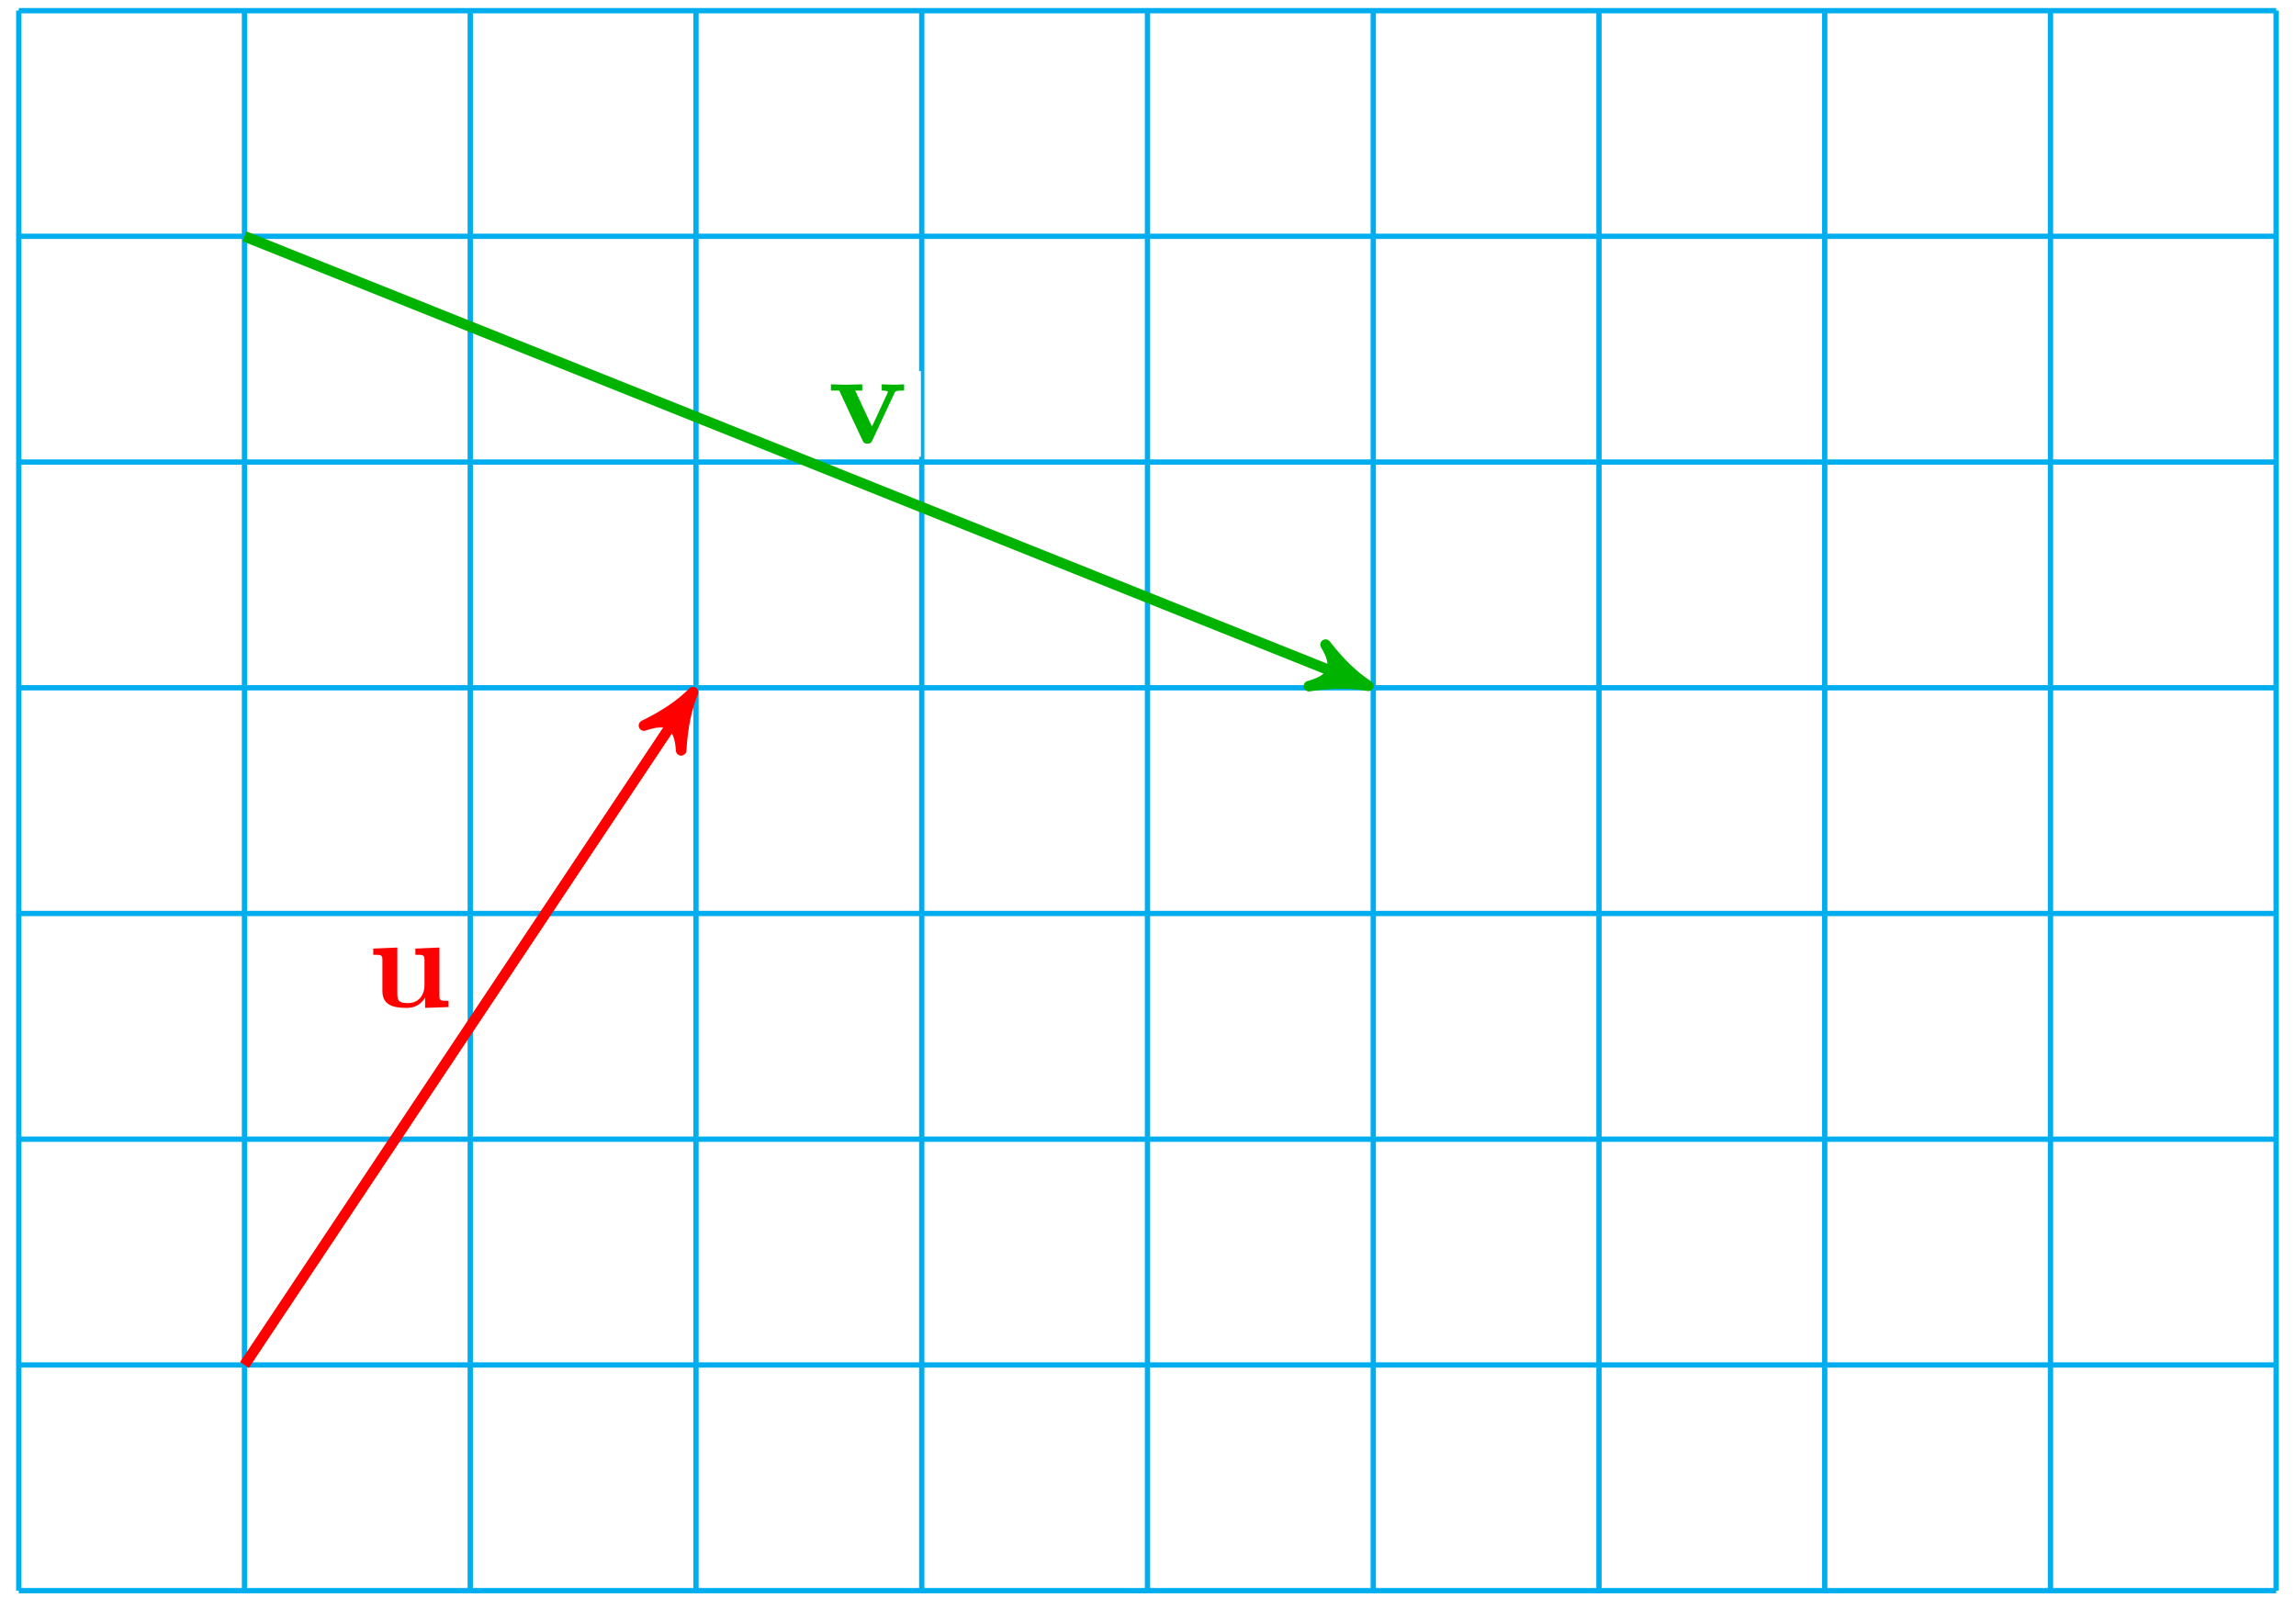
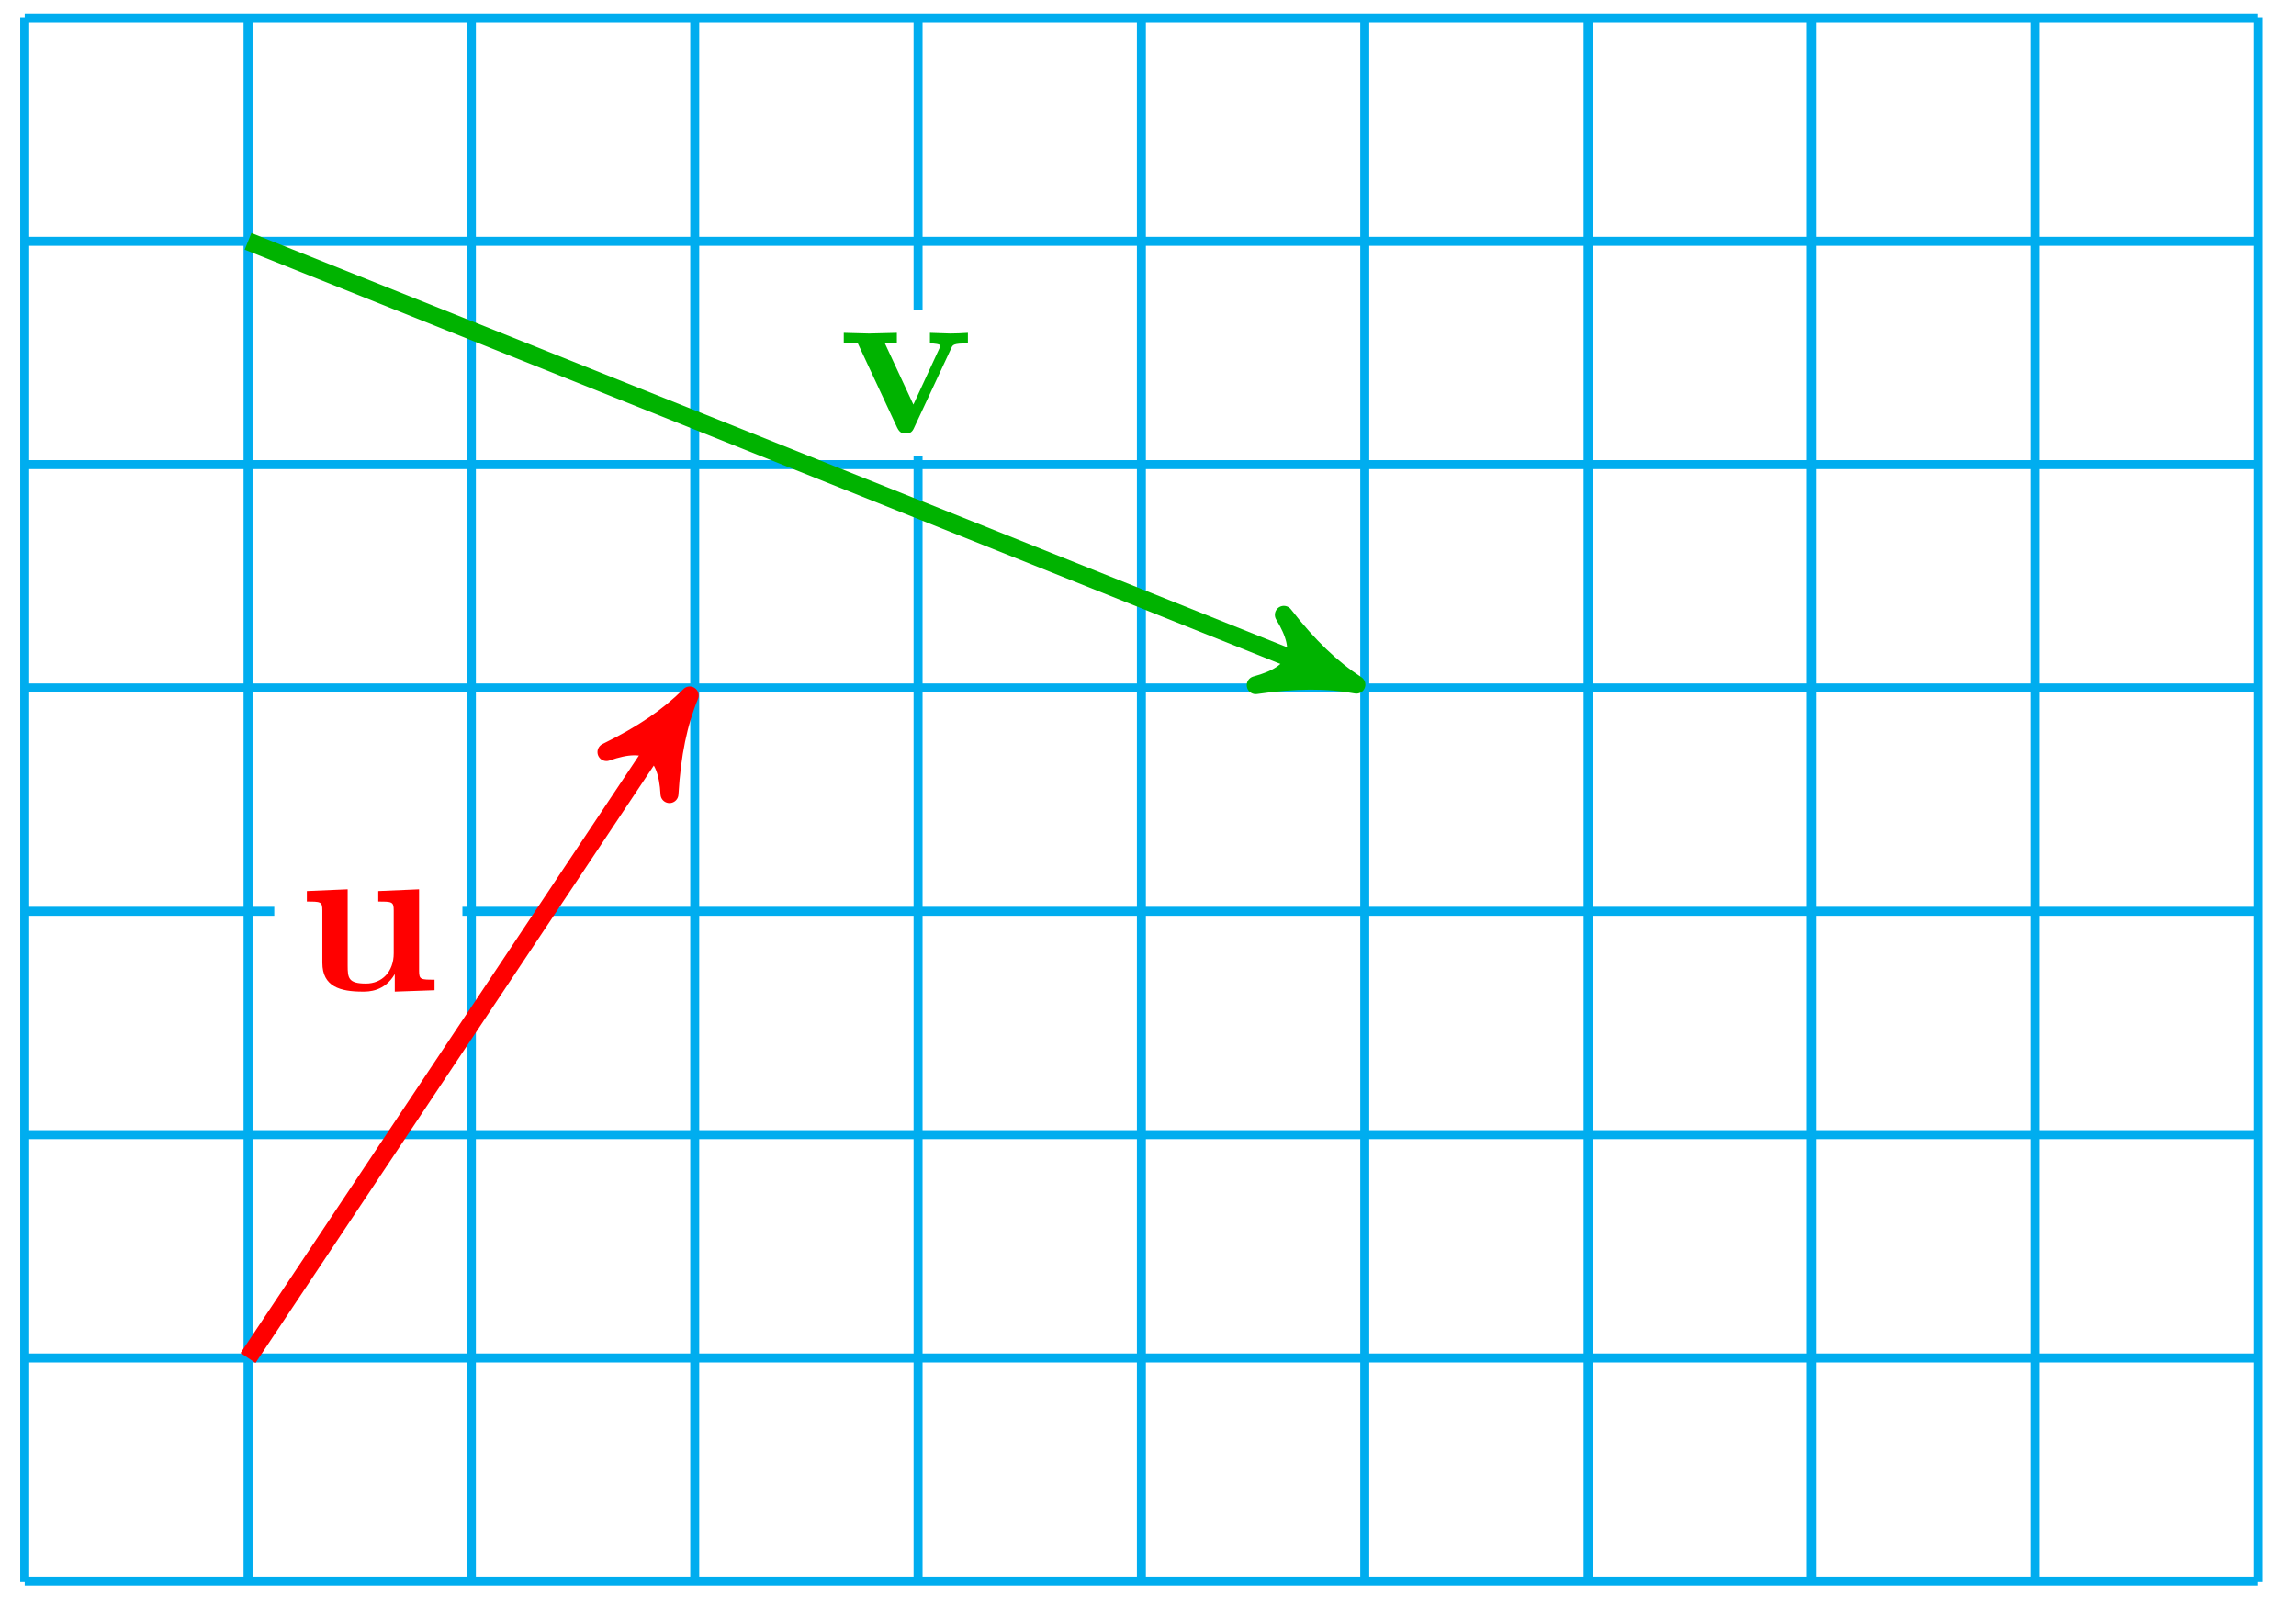
- <svg xmlns="http://www.w3.org/2000/svg" xmlns:xlink="http://www.w3.org/1999/xlink" width="173pt" height="122pt" viewBox="0 0 173 122" version="1.1">
+ <svg xmlns="http://www.w3.org/2000/svg" xmlns:xlink="http://www.w3.org/1999/xlink" width="102pt" height="72pt" viewBox="0 0 102 72" version="1.1">
  <defs>
    <g>
      <symbol overflow="visible" id="glyph0-0">
        <path style="stroke:none;" d="" />
      </symbol>
      <symbol overflow="visible" id="glyph0-1">
        <path style="stroke:none;" d="M 6.125 0 L 6.125 -0.469 C 5.516 -0.469 5.438 -0.469 5.438 -0.859 L 5.438 -4.484 L 3.625 -4.406 L 3.625 -3.938 C 4.234 -3.938 4.312 -3.938 4.312 -3.547 L 4.312 -1.641 C 4.312 -0.828 3.797 -0.297 3.078 -0.297 C 2.297 -0.297 2.266 -0.547 2.266 -1.094 L 2.266 -4.484 L 0.453 -4.406 L 0.453 -3.938 C 1.062 -3.938 1.141 -3.938 1.141 -3.547 L 1.141 -1.219 C 1.141 -0.156 1.938 0.062 2.938 0.062 C 3.188 0.062 3.906 0.062 4.359 -0.719 L 4.359 0.062 Z M 6.125 0 " />
      </symbol>
      <symbol overflow="visible" id="glyph0-2">
        <path style="stroke:none;" d="M 5.781 -3.953 L 5.781 -4.422 C 5.531 -4.406 5.25 -4.391 5 -4.391 L 4.094 -4.422 L 4.094 -3.953 C 4.281 -3.953 4.562 -3.922 4.562 -3.844 C 4.562 -3.844 4.562 -3.828 4.516 -3.734 L 3.359 -1.234 L 2.094 -3.953 L 2.625 -3.953 L 2.625 -4.422 L 1.391 -4.391 L 0.266 -4.422 L 0.266 -3.953 L 0.891 -3.953 L 2.641 -0.203 C 2.766 0.047 2.891 0.047 3.016 0.047 C 3.188 0.047 3.297 0.016 3.391 -0.203 L 5.047 -3.75 C 5.109 -3.891 5.141 -3.953 5.781 -3.953 Z M 5.781 -3.953 " />
      </symbol>
    </g>
  </defs>
  <g id="surface1">
-     <path style="fill:none;stroke-width:0.399;stroke-linecap:butt;stroke-linejoin:miter;stroke:rgb(0%,67.839%,93.729%);stroke-opacity:1;stroke-miterlimit:10;" d="M 0 -0 L 170.084 -0 M 0 17.007 L 170.084 17.007 M 0 34.018 L 170.084 34.018 M 0 51.026 L 170.084 51.026 M 0 68.033 L 170.084 68.033 M 0 85.04 L 170.084 85.04 M 0 102.051 L 170.084 102.051 M 0 119.051 L 170.084 119.051 M 0 -0 L 0 119.059 M 17.007 -0 L 17.007 119.059 M 34.017 -0 L 34.017 119.059 M 51.023 -0 L 51.023 119.059 M 68.034 -0 L 68.034 119.059 M 85.04 -0 L 85.04 119.059 M 102.051 -0 L 102.051 119.059 M 119.057 -0 L 119.057 119.059 M 136.067 -0 L 136.067 119.059 M 153.074 -0 L 153.074 119.059 M 170.076 -0 L 170.076 119.059 " transform="matrix(1.00008,0,0,-1.00003,1.413913,119.8591)" />
-     <path style="fill:none;stroke-width:0.797;stroke-linecap:butt;stroke-linejoin:miter;stroke:rgb(100%,0%,0%);stroke-opacity:1;stroke-miterlimit:10;" d="M 17.007 17.007 L 50.231 66.838 " transform="matrix(1.00008,0,0,-1.00003,1.413913,119.8591)" />
-     <path style="fill-rule:nonzero;fill:rgb(100%,0%,0%);fill-opacity:1;stroke-width:0.797;stroke-linecap:butt;stroke-linejoin:round;stroke:rgb(100%,0%,0%);stroke-opacity:1;stroke-miterlimit:10;" d="M 1.036 -0.001 C -0.259 0.258 -1.554 0.779 -3.109 1.681 C -1.553 0.517 -1.554 -0.517 -3.109 -1.685 C -1.555 -0.776 -0.257 -0.258 1.036 -0.001 Z M 1.036 -0.001 " transform="matrix(0.554714,-0.832045,-0.832087,-0.554687,51.64695,53.01772)" />
-     <path style=" stroke:none;fill-rule:nonzero;fill:rgb(100%,100%,100%);fill-opacity:1;" d="M 26.676 76.938 L 35.035 76.938 L 35.035 70.402 L 26.676 70.402 Z M 26.676 76.938 " />
+     <path style="fill:none;stroke-width:0.399;stroke-linecap:butt;stroke-linejoin:miter;stroke:rgb(0%,67.839%,93.729%);stroke-opacity:1;stroke-miterlimit:10;" d="M 0.002 -0.001 L 99.215 -0.001 M 0.002 9.921 L 99.215 9.921 M 0.002 19.843 L 99.215 19.843 M 0.002 29.765 L 99.215 29.765 M 0.002 39.687 L 99.215 39.687 M 0.002 49.608 L 99.215 49.608 M 0.002 59.53 L 99.215 59.53 M 0.002 69.448 L 99.215 69.448 M 0.002 -0.001 L 0.002 69.452 M 9.923 -0.001 L 9.923 69.452 M 19.844 -0.001 L 19.844 69.452 M 29.766 -0.001 L 29.766 69.452 M 39.687 -0.001 L 39.687 69.452 M 49.608 -0.001 L 49.608 69.452 M 59.53 -0.001 L 59.53 69.452 M 69.451 -0.001 L 69.451 69.452 M 79.373 -0.001 L 79.373 69.452 M 89.294 -0.001 L 89.294 69.452 M 99.211 -0.001 L 99.211 69.452 " transform="matrix(1.00005,0,0,-1,1.096155,70.249)" />
+     <path style="fill:none;stroke-width:0.797;stroke-linecap:butt;stroke-linejoin:miter;stroke:rgb(100%,0%,0%);stroke-opacity:1;stroke-miterlimit:10;" d="M 9.923 9.921 L 28.969 38.491 " transform="matrix(1.00005,0,0,-1,1.096155,70.249)" />
+     <path style="fill-rule:nonzero;fill:rgb(100%,0%,0%);fill-opacity:1;stroke-width:0.797;stroke-linecap:butt;stroke-linejoin:round;stroke:rgb(100%,0%,0%);stroke-opacity:1;stroke-miterlimit:10;" d="M 1.036 0 C -0.259 0.259 -1.553 0.777 -3.11 1.683 C -1.554 0.518 -1.553 -0.519 -3.11 -1.683 C -1.554 -0.777 -0.261 -0.259 1.036 0 Z M 1.036 0 " transform="matrix(0.554688,-0.83202,-0.832062,-0.55466,30.06655,31.7564)" />
+     <path style=" stroke:none;fill-rule:nonzero;fill:rgb(100%,100%,100%);fill-opacity:1;" d="M 12.184 45.047 L 20.543 45.047 L 20.543 38.512 L 12.184 38.512 Z M 12.184 45.047 " />
    <g style="fill:rgb(100%,0%,0%);fill-opacity:1;">
-       <use xlink:href="#glyph0-1" x="27.672" y="75.883" />
+       <use xlink:href="#glyph0-1" x="13.179" y="43.991" />
    </g>
-     <path style="fill:none;stroke-width:0.797;stroke-linecap:butt;stroke-linejoin:miter;stroke:rgb(0%,70%,0%);stroke-opacity:1;stroke-miterlimit:10;" d="M 17.007 102.051 L 100.719 68.564 " transform="matrix(1.00008,0,0,-1.00003,1.413913,119.8591)" />
-     <path style="fill-rule:nonzero;fill:rgb(0%,70%,0%);fill-opacity:1;stroke-width:0.797;stroke-linecap:butt;stroke-linejoin:round;stroke:rgb(0%,70%,0%);stroke-opacity:1;stroke-miterlimit:10;" d="M 1.036 0 C -0.259 0.261 -1.555 0.777 -3.108 1.683 C -1.552 0.518 -1.554 -0.518 -3.108 -1.683 C -1.555 -0.779 -0.257 -0.26 1.036 0 Z M 1.036 0 " transform="matrix(0.928514,0.371381,0.3714,-0.928468,102.1396,51.29129)" />
-     <path style=" stroke:none;fill-rule:nonzero;fill:rgb(100%,100%,100%);fill-opacity:1;" d="M 61.348 34.418 L 69.387 34.418 L 69.387 27.961 L 61.348 27.961 Z M 61.348 34.418 " />
+     <path style="fill:none;stroke-width:0.797;stroke-linecap:butt;stroke-linejoin:miter;stroke:rgb(0%,70%,0%);stroke-opacity:1;stroke-miterlimit:10;" d="M 9.923 59.53 L 58.198 40.218 " transform="matrix(1.00005,0,0,-1,1.096155,70.249)" />
+     <path style="fill-rule:nonzero;fill:rgb(0%,70%,0%);fill-opacity:1;stroke-width:0.797;stroke-linecap:butt;stroke-linejoin:round;stroke:rgb(0%,70%,0%);stroke-opacity:1;stroke-miterlimit:10;" d="M 1.035 0 C -0.26 0.261 -1.556 0.777 -3.109 1.683 C -1.553 0.518 -1.555 -0.518 -3.109 -1.682 C -1.552 -0.778 -0.257 -0.26 1.035 0 Z M 1.035 0 " transform="matrix(0.928486,0.37137,0.371389,-0.92844,59.29644,30.03002)" />
+     <path style=" stroke:none;fill-rule:nonzero;fill:rgb(100%,100%,100%);fill-opacity:1;" d="M 36.223 20.242 L 44.262 20.242 L 44.262 13.785 L 36.223 13.785 Z M 36.223 20.242 " />
    <g style="fill:rgb(0%,70%,0%);fill-opacity:1;">
-       <use xlink:href="#glyph0-2" x="62.343" y="33.381" />
+       <use xlink:href="#glyph0-2" x="37.218" y="19.207" />
    </g>
  </g>
</svg>
